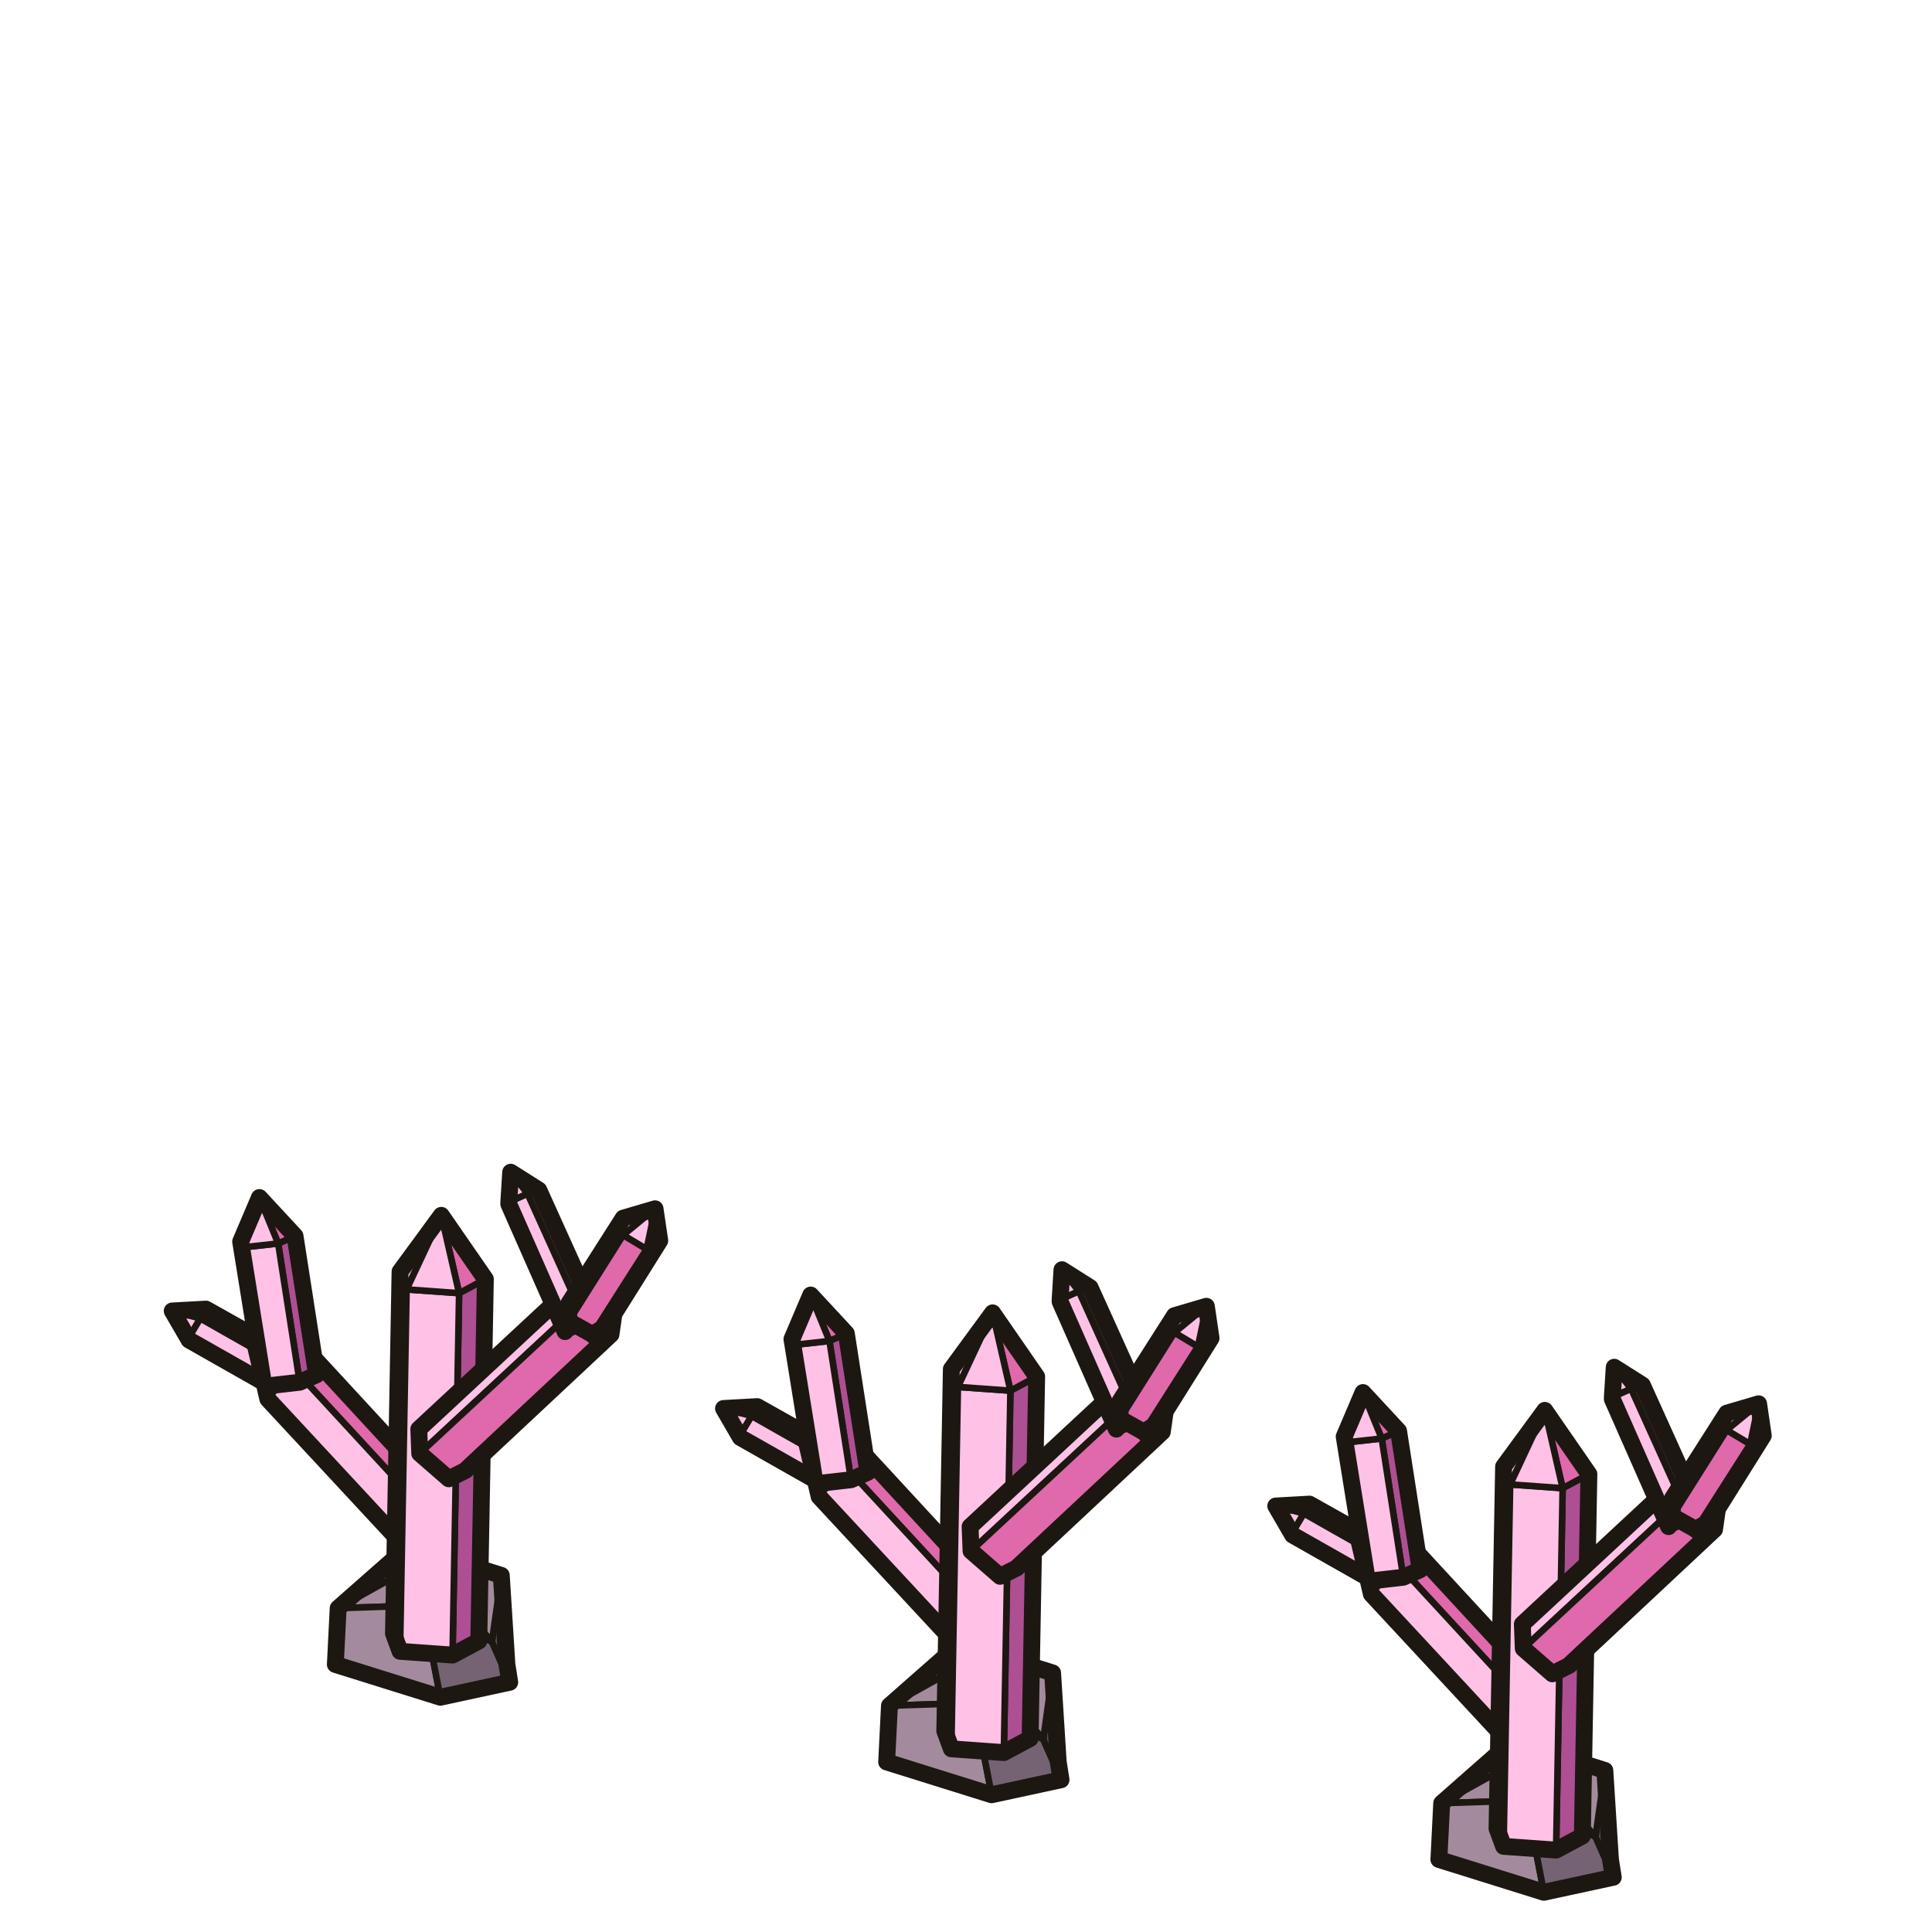
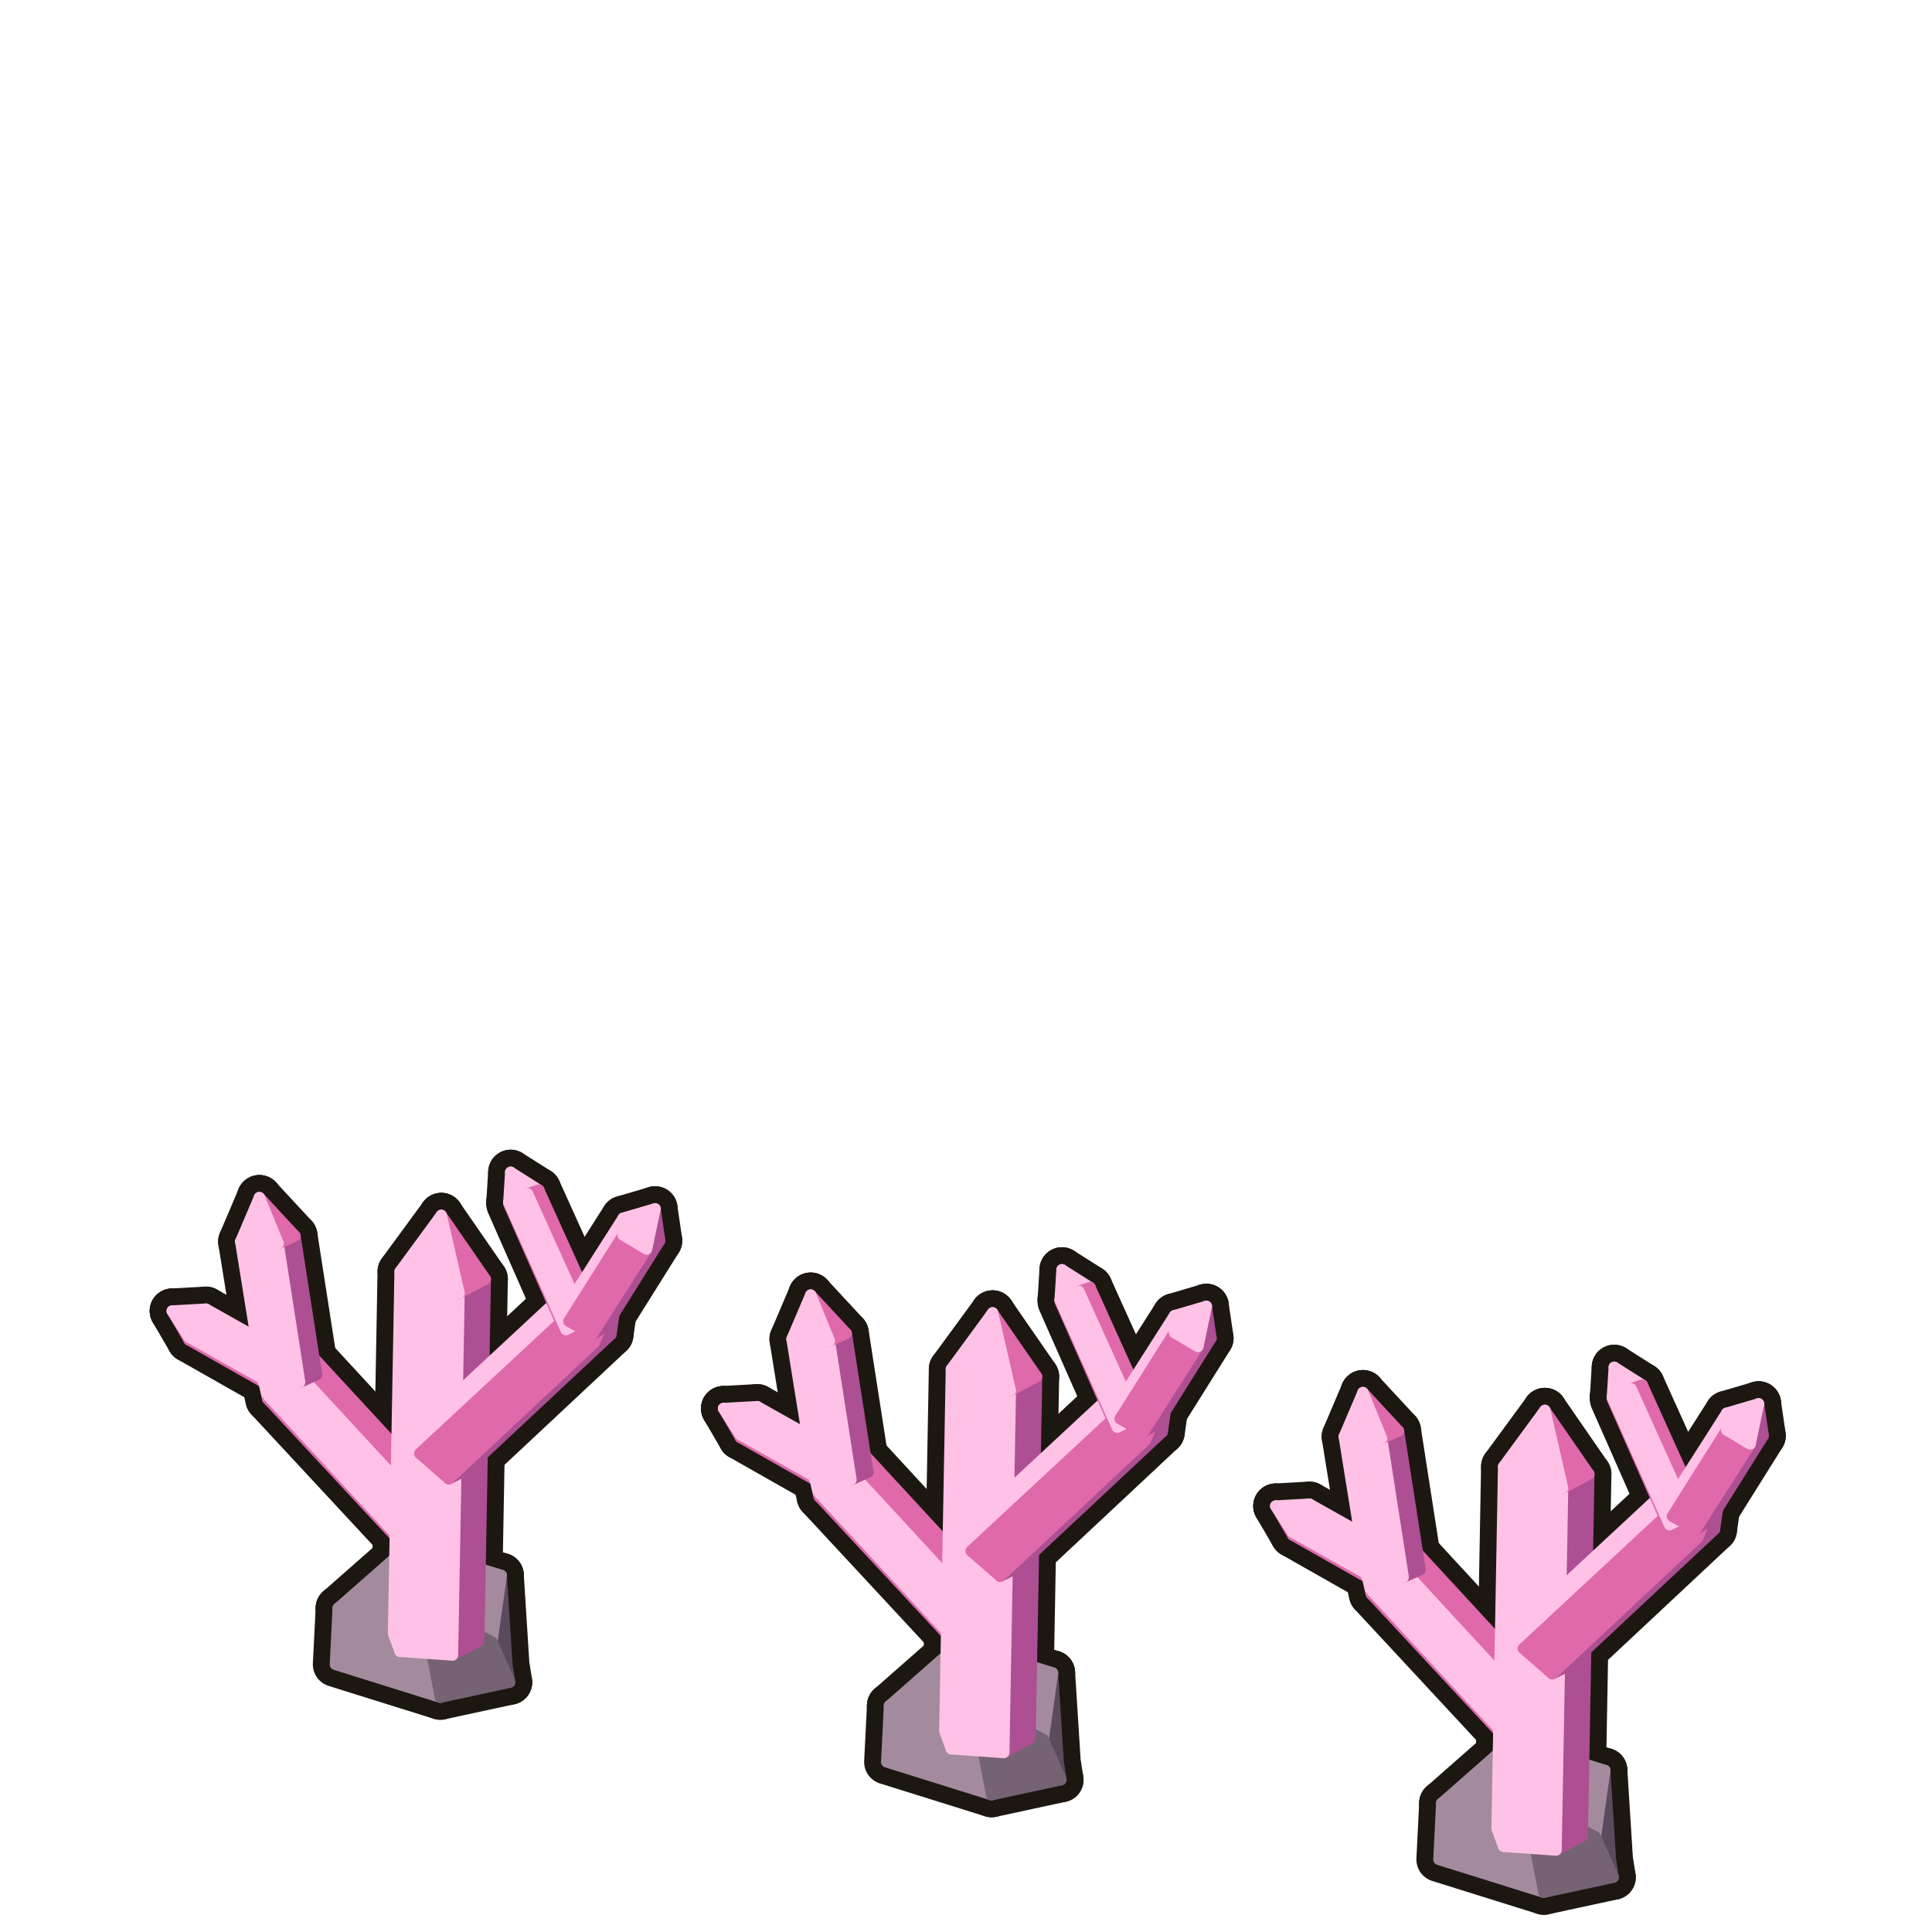
<svg xmlns="http://www.w3.org/2000/svg" width="34" height="34" viewBox="0 0 34 34">
  <defs>
    <g id="unit">
      <g stroke-linejoin="round" stroke-linecap="round">
-         <path d="M32.7,48.3L41.1,49.8L31.2,46.7Z" fill="#a38b9d" stroke="#1d1712" stroke-width=".7" />
-         <path d="M32.7,48.3L31.2,46.7L23.7,53.3Z" fill="#a38b9d" stroke="#1d1712" stroke-width=".7" />
-         <path d="M41.1,49.8L40.1,56.9L42.0,61.2L41.7,59.3Z" fill="#5b4a5c" stroke="#1d1712" stroke-width=".7" />
-         <path d="M32.7,48.3L40.1,56.9L41.1,49.8Z" fill="#a38b9d" stroke="#1d1712" stroke-width=".7" />
-         <path d="M32.7,48.3L23.7,53.3L32.7,53.0Z" fill="#a38b9d" stroke="#1d1712" stroke-width=".7" />
-         <path d="M32.7,53.0L23.7,53.3L23.4,59.3L34.6,62.8Z" fill="#a38b9d" stroke="#1d1712" stroke-width=".7" />
-         <path d="M32.7,48.3L32.7,53.0L40.1,56.9Z" fill="#a38b9d" stroke="#1d1712" stroke-width=".7" />
-         <path d="M40.1,56.9L32.7,53.0L34.6,62.8L42.0,61.2Z" fill="#756374" stroke="#1d1712" stroke-width=".7" />
-         <path d="M31.2,46.7L23.7,53.3M41.1,49.8L31.2,46.7M42.0,61.2L41.7,59.3M41.7,59.3L41.1,49.8M34.6,62.8L42.0,61.2M23.7,53.3L23.4,59.3M23.4,59.3L34.6,62.8" fill="none" stroke="#1d1712" stroke-width="1.8" />
-         <path d="M7.8,24.7L7.8,24.4L6.0,21.6Z" fill="#df69ab" stroke="#1d1712" stroke-width=".7" />
-         <path d="M18.2,30.6L18.3,30.3L7.8,24.4L7.8,24.7Z" fill="#df69ab" stroke="#1d1712" stroke-width=".7" />
-         <path d="M9.0,22.4L9.6,21.4L6.0,21.6Z" fill="#ffc2e6" stroke="#1d1712" stroke-width=".7" />
-         <path d="M19.4,28.3L20.1,27.3L9.6,21.4L9.0,22.4Z" fill="#ffc2e6" stroke="#1d1712" stroke-width=".7" />
-         <path d="M7.8,24.4L9.0,22.4L6.0,21.6Z" fill="#ffc2e6" stroke="#1d1712" stroke-width=".7" />
-         <path d="M18.3,30.3L19.4,28.3L9.0,22.4L7.8,24.4Z" fill="#ffc2e6" stroke="#1d1712" stroke-width=".7" />
-         <path d="M18.2,30.6L18.3,30.3M7.8,24.7L18.2,30.6M6.0,21.6L7.8,24.7M18.3,30.3L19.4,28.3M19.4,28.3L20.1,27.3M20.1,27.3L9.6,21.4M9.6,21.4L6.0,21.6" fill="none" stroke="#1d1712" stroke-width="1.8" />
-         <path d="M16.2,31.0L16.3,30.7L14.8,25.0Z" fill="#ffc2e6" stroke="#1d1712" stroke-width=".7" />
-         <path d="M31.8,47.8L31.8,47.5L16.3,30.7L16.2,31.0Z" fill="#df69ab" stroke="#1d1712" stroke-width=".7" />
-         <path d="M19.2,28.0L21.0,26.5L14.8,25.0Z" fill="#ffc2e6" stroke="#1d1712" stroke-width=".7" />
-         <path d="M16.3,30.7L19.2,28.0L14.8,25.0Z" fill="#ffc2e6" stroke="#1d1712" stroke-width=".7" />
-         <path d="M34.7,44.8L36.5,43.3L21.0,26.5L19.2,28.0Z" fill="#df69ab" stroke="#1d1712" stroke-width=".7" />
-         <path d="M31.8,47.5L34.7,44.8L19.2,28.0L16.3,30.7Z" fill="#ffc2e6" stroke="#1d1712" stroke-width=".7" />
-         <path d="M31.8,47.8L31.8,47.5M16.2,31.0L31.8,47.8M14.8,25.0L16.2,31.0M31.8,47.5L34.7,44.8M34.7,44.8L36.5,43.3M36.5,43.3L21.0,26.5M21.0,26.5L14.8,25.0" fill="none" stroke="#1d1712" stroke-width="1.8" />
-         <path d="M15.7,29.1L16.1,29.6L13.7,14.8L13.3,14.2Z" fill="#ffc2e6" stroke="#1d1712" stroke-width=".7" />
-         <path d="M19.6,29.2L21.4,28.4L19.1,13.6L17.3,14.4Z" fill="#ad4f92" stroke="#1d1712" stroke-width=".7" />
-         <path d="M13.3,14.2L13.7,14.8L15.3,9.5Z" fill="#ffc2e6" stroke="#1d1712" stroke-width=".7" />
-         <path d="M16.1,29.6L19.6,29.2L17.3,14.4L13.7,14.8Z" fill="#ffc2e6" stroke="#1d1712" stroke-width=".7" />
-         <path d="M17.3,14.4L19.1,13.6L15.3,9.5Z" fill="#df69ab" stroke="#1d1712" stroke-width=".7" />
-         <path d="M13.7,14.8L17.3,14.4L15.3,9.5Z" fill="#ffc2e6" stroke="#1d1712" stroke-width=".7" />
-         <path d="M15.7,29.1L16.1,29.6M13.3,14.2L15.7,29.1M15.3,9.5L13.3,14.2M16.1,29.6L19.6,29.2M19.6,29.2L21.4,28.4M21.4,28.4L19.1,13.6M19.1,13.6L15.3,9.5" fill="none" stroke="#1d1712" stroke-width="1.8" />
-         <path d="M29.6,56.0L30.3,57.9L31.0,19.3L30.3,17.4Z" fill="#ffc2e6" stroke="#1d1712" stroke-width=".7" />
-         <path d="M35.9,58.3L38.7,56.8L39.4,18.2L36.6,19.7Z" fill="#ad4f92" stroke="#1d1712" stroke-width=".7" />
-         <path d="M30.3,57.9L35.9,58.3L36.6,19.7L31.0,19.3Z" fill="#ffc2e6" stroke="#1d1712" stroke-width=".7" />
-         <path d="M30.3,17.4L31.0,19.3L34.7,11.4Z" fill="#ffc2e6" stroke="#1d1712" stroke-width=".7" />
-         <path d="M36.6,19.7L39.4,18.2L34.7,11.4Z" fill="#df69ab" stroke="#1d1712" stroke-width=".7" />
-         <path d="M31.0,19.3L36.6,19.7L34.7,11.4Z" fill="#ffc2e6" stroke="#1d1712" stroke-width=".7" />
-         <path d="M29.6,56.0L30.3,57.9M30.3,17.4L29.6,56.0M34.7,11.4L30.3,17.4M30.3,57.9L35.9,58.3M35.9,58.3L38.7,56.8M38.7,56.8L39.4,18.2M39.4,18.2L34.7,11.4" fill="none" stroke="#1d1712" stroke-width="1.8" />
-         <path d="M35.5,39.5L37.3,38.6L52.8,24.1L51.0,25.0Z" fill="#ad4f92" stroke="#1d1712" stroke-width=".7" />
-         <path d="M32.3,34.2L32.4,36.8L48.0,22.3L47.9,19.7Z" fill="#ffc2e6" stroke="#1d1712" stroke-width=".7" />
-         <path d="M32.4,36.8L35.5,39.5L51.0,25.0L48.0,22.3Z" fill="#df69ab" stroke="#1d1712" stroke-width=".7" />
-         <path d="M51.0,25.0L52.8,24.1L53.5,19.2Z" fill="#ad4f92" stroke="#1d1712" stroke-width=".7" />
-         <path d="M47.9,19.7L48.0,22.3L53.5,19.2Z" fill="#ffc2e6" stroke="#1d1712" stroke-width=".7" />
-         <path d="M48.0,22.3L51.0,25.0L53.5,19.2Z" fill="#df69ab" stroke="#1d1712" stroke-width=".7" />
-         <path d="M32.3,34.2L32.4,36.8M47.9,19.7L32.3,34.2M53.5,19.2L47.9,19.7M32.4,36.8L35.5,39.5M35.5,39.5L37.3,38.6M37.3,38.6L52.8,24.1M52.8,24.1L53.5,19.2" fill="none" stroke="#1d1712" stroke-width="1.8" />
-         <path d="M43.9,9.1L45.1,8.7L42.1,6.8Z" fill="#ffc2e6" stroke="#1d1712" stroke-width=".7" />
-         <path d="M47.9,23.8L48.0,23.6L41.9,10.0L41.9,10.2Z" fill="#df69ab" stroke="#1d1712" stroke-width=".7" />
-         <path d="M41.9,10.0L43.9,9.1L42.1,6.8Z" fill="#ffc2e6" stroke="#1d1712" stroke-width=".7" />
-         <path d="M50.0,22.6L51.2,22.2L45.1,8.7L43.9,9.1Z" fill="#df69ab" stroke="#1d1712" stroke-width=".7" />
-         <path d="M48.0,23.6L50.0,22.6L43.9,9.1L41.9,10.0Z" fill="#ffc2e6" stroke="#1d1712" stroke-width=".7" />
-         <path d="M47.9,23.8L48.0,23.6M41.9,10.0L41.9,10.2M41.9,10.2L47.9,23.8M48.0,23.6L50.0,22.6M42.1,6.8L41.9,10.0M50.0,22.6L51.2,22.2M51.2,22.2L45.1,8.7M45.1,8.7L42.1,6.8" fill="none" stroke="#1d1712" stroke-width="1.8" />
-         <path d="M50.8,24.1L52.3,23.2L58.0,14.1L56.6,15.0Z" fill="#ad4f92" stroke="#1d1712" stroke-width=".7" />
-         <path d="M48.3,20.8L48.3,22.7L54.1,13.5L54.1,11.7Z" fill="#ffc2e6" stroke="#1d1712" stroke-width=".7" />
-         <path d="M48.3,22.7L50.8,24.1L56.6,15.0L54.1,13.5Z" fill="#df69ab" stroke="#1d1712" stroke-width=".7" />
-         <path d="M56.6,15.0L58.0,14.1L57.5,10.7Z" fill="#ad4f92" stroke="#1d1712" stroke-width=".7" />
-         <path d="M54.1,11.7L54.1,13.5L57.5,10.7Z" fill="#ffc2e6" stroke="#1d1712" stroke-width=".7" />
-         <path d="M54.1,13.5L56.6,15.0L57.5,10.7Z" fill="#ffc2e6" stroke="#1d1712" stroke-width=".7" />
-         <path d="M48.3,20.8L48.3,22.7M54.1,11.7L48.3,20.8M57.5,10.7L54.1,11.7M48.3,22.7L50.8,24.1M50.8,24.1L52.3,23.2M52.3,23.2L58.0,14.1M58.0,14.1L57.5,10.7" fill="none" stroke="#1d1712" stroke-width="1.8" />
+         <g>
+           <path d="M32.7,48.3L31.2,46.7L23.7,53.3Z" fill="#1d1712" stroke="#1d1712" stroke-width="4.8" />
+           <path d="M32.7,48.3L41.1,49.8L31.2,46.7Z" fill="#1d1712" stroke="#1d1712" stroke-width="4.8" />
+           <path d="M41.1,49.8L40.1,56.9L42.0,61.2L41.7,59.3Z" fill="#1d1712" stroke="#1d1712" stroke-width="4.8" />
+           <path d="M32.7,48.3L40.1,56.9L41.1,49.8Z" fill="#1d1712" stroke="#1d1712" stroke-width="4.8" />
+           <path d="M40.1,56.9L32.7,53.0L34.6,62.8L42.0,61.2Z" fill="#1d1712" stroke="#1d1712" stroke-width="4.8" />
+           <path d="M32.7,48.3L32.7,53.0L40.1,56.9Z" fill="#1d1712" stroke="#1d1712" stroke-width="4.8" />
+           <path d="M32.7,53.0L23.7,53.3L23.4,59.3L34.6,62.8Z" fill="#1d1712" stroke="#1d1712" stroke-width="4.8" />
+           <path d="M32.7,48.3L23.7,53.3L32.7,53.0Z" fill="#1d1712" stroke="#1d1712" stroke-width="4.8" />
+           <path d="M29.6,56.0L30.3,57.9L31.0,19.3L30.3,17.4Z" fill="#1d1712" stroke="#1d1712" stroke-width="4.8" />
+           <path d="M30.3,17.4L31.0,19.3L34.7,11.4Z" fill="#1d1712" stroke="#1d1712" stroke-width="4.8" />
+           <path d="M30.3,57.9L35.9,58.3L36.6,19.7L31.0,19.3Z" fill="#1d1712" stroke="#1d1712" stroke-width="4.8" />
+           <path d="M31.0,19.3L36.6,19.7L34.7,11.4Z" fill="#1d1712" stroke="#1d1712" stroke-width="4.8" />
+           <path d="M35.9,58.3L38.7,56.8L39.4,18.2L36.6,19.7Z" fill="#1d1712" stroke="#1d1712" stroke-width="4.8" />
+           <path d="M36.6,19.7L39.4,18.2L34.7,11.4Z" fill="#1d1712" stroke="#1d1712" stroke-width="4.8" />
+           <path d="M31.8,47.8L31.8,47.5L16.3,30.7L16.2,31.0Z" fill="#1d1712" stroke="#1d1712" stroke-width="4.8" />
+           <path d="M16.2,31.0L16.3,30.7L14.8,25.0Z" fill="#1d1712" stroke="#1d1712" stroke-width="4.8" />
+           <path d="M31.8,47.5L34.7,44.8L19.2,28.0L16.3,30.7Z" fill="#1d1712" stroke="#1d1712" stroke-width="4.8" />
+           <path d="M16.3,30.7L19.2,28.0L14.8,25.0Z" fill="#1d1712" stroke="#1d1712" stroke-width="4.8" />
+           <path d="M34.7,44.8L36.5,43.3L21.0,26.5L19.2,28.0Z" fill="#1d1712" stroke="#1d1712" stroke-width="4.8" />
+           <path d="M19.2,28.0L21.0,26.5L14.8,25.0Z" fill="#1d1712" stroke="#1d1712" stroke-width="4.8" />
+           <path d="M15.7,29.1L16.1,29.6L13.7,14.8L13.3,14.2Z" fill="#1d1712" stroke="#1d1712" stroke-width="4.8" />
+           <path d="M13.3,14.2L13.7,14.8L15.3,9.5Z" fill="#1d1712" stroke="#1d1712" stroke-width="4.8" />
+           <path d="M16.1,29.6L19.6,29.2L17.3,14.4L13.7,14.8Z" fill="#1d1712" stroke="#1d1712" stroke-width="4.8" />
+           <path d="M13.7,14.8L17.3,14.4L15.3,9.5Z" fill="#1d1712" stroke="#1d1712" stroke-width="4.8" />
+           <path d="M19.6,29.2L21.4,28.4L19.1,13.6L17.3,14.4Z" fill="#1d1712" stroke="#1d1712" stroke-width="4.8" />
+           <path d="M17.3,14.4L19.1,13.6L15.3,9.5Z" fill="#1d1712" stroke="#1d1712" stroke-width="4.8" />
+           <path d="M32.3,34.2L32.4,36.8L48.0,22.3L47.9,19.7Z" fill="#1d1712" stroke="#1d1712" stroke-width="4.8" />
+           <path d="M47.9,19.7L48.0,22.3L53.5,19.2Z" fill="#1d1712" stroke="#1d1712" stroke-width="4.8" />
+           <path d="M32.4,36.8L35.5,39.5L51.0,25.0L48.0,22.3Z" fill="#1d1712" stroke="#1d1712" stroke-width="4.8" />
+           <path d="M48.0,22.3L51.0,25.0L53.5,19.2Z" fill="#1d1712" stroke="#1d1712" stroke-width="4.8" />
+           <path d="M35.5,39.5L37.3,38.6L52.8,24.1L51.0,25.0Z" fill="#1d1712" stroke="#1d1712" stroke-width="4.8" />
+           <path d="M51.0,25.0L52.8,24.1L53.5,19.2Z" fill="#1d1712" stroke="#1d1712" stroke-width="4.8" />
+           <path d="M48.3,20.8L48.3,22.7L54.1,13.5L54.1,11.7Z" fill="#1d1712" stroke="#1d1712" stroke-width="4.8" />
+           <path d="M54.1,11.7L54.1,13.5L57.5,10.7Z" fill="#1d1712" stroke="#1d1712" stroke-width="4.8" />
+           <path d="M48.3,22.7L50.8,24.1L56.6,15.0L54.1,13.5Z" fill="#1d1712" stroke="#1d1712" stroke-width="4.8" />
+           <path d="M54.1,13.5L56.6,15.0L57.5,10.7Z" fill="#1d1712" stroke="#1d1712" stroke-width="4.8" />
+           <path d="M50.8,24.1L52.3,23.2L58.0,14.1L56.6,15.0Z" fill="#1d1712" stroke="#1d1712" stroke-width="4.8" />
+           <path d="M56.6,15.0L58.0,14.1L57.5,10.7Z" fill="#1d1712" stroke="#1d1712" stroke-width="4.8" />
+           <path d="M18.2,30.6L18.3,30.3L7.8,24.4L7.8,24.7Z" fill="#1d1712" stroke="#1d1712" stroke-width="4.8" />
+           <path d="M7.8,24.7L7.8,24.4L6.0,21.6Z" fill="#1d1712" stroke="#1d1712" stroke-width="4.8" />
+           <path d="M18.3,30.3L19.4,28.3L9.0,22.4L7.8,24.4Z" fill="#1d1712" stroke="#1d1712" stroke-width="4.8" />
+           <path d="M7.8,24.4L9.0,22.4L6.0,21.6Z" fill="#1d1712" stroke="#1d1712" stroke-width="4.8" />
+           <path d="M19.4,28.3L20.1,27.3L9.6,21.4L9.0,22.4Z" fill="#1d1712" stroke="#1d1712" stroke-width="4.8" />
+           <path d="M9.0,22.4L9.6,21.4L6.0,21.6Z" fill="#1d1712" stroke="#1d1712" stroke-width="4.8" />
+           <path d="M47.9,23.8L48.0,23.6L41.9,10.0L41.9,10.2Z" fill="#1d1712" stroke="#1d1712" stroke-width="4.8" />
+           <path d="M48.0,23.6L50.0,22.6L43.9,9.1L41.9,10.0Z" fill="#1d1712" stroke="#1d1712" stroke-width="4.8" />
+           <path d="M41.9,10.0L43.9,9.1L42.1,6.8Z" fill="#1d1712" stroke="#1d1712" stroke-width="4.8" />
+           <path d="M50.0,22.6L51.2,22.2L45.1,8.7L43.9,9.1Z" fill="#1d1712" stroke="#1d1712" stroke-width="4.8" />
+           <path d="M43.9,9.1L45.1,8.7L42.1,6.8Z" fill="#1d1712" stroke="#1d1712" stroke-width="4.8" />
+         </g>
+         <path d="M32.7,48.3L41.1,49.8L31.2,46.7Z" fill="#a38b9d" stroke="#a38b9d" stroke-width="1.2" />
+         <path d="M32.7,48.3L31.2,46.7L23.7,53.3Z" fill="#a38b9d" stroke="#a38b9d" stroke-width="1.2" />
+         <path d="M41.1,49.8L40.1,56.9L42.0,61.2L41.7,59.3Z" fill="#5b4a5c" stroke="#5b4a5c" stroke-width="1.2" />
+         <path d="M32.7,48.3L40.1,56.9L41.1,49.8Z" fill="#a38b9d" stroke="#a38b9d" stroke-width="1.2" />
+         <path d="M32.7,48.3L23.7,53.3L32.7,53.0Z" fill="#a38b9d" stroke="#a38b9d" stroke-width="1.2" />
+         <path d="M32.7,53.0L23.7,53.3L23.4,59.3L34.6,62.8Z" fill="#a38b9d" stroke="#a38b9d" stroke-width="1.2" />
+         <path d="M32.7,48.3L32.7,53.0L40.1,56.9Z" fill="#a38b9d" stroke="#a38b9d" stroke-width="1.2" />
+         <path d="M40.1,56.9L32.7,53.0L34.6,62.8L42.0,61.2Z" fill="#756374" stroke="#756374" stroke-width="1.2" />
+         <path d="M7.8,24.7L7.8,24.4L6.0,21.6Z" fill="#df69ab" stroke="#df69ab" stroke-width="1.2" />
+         <path d="M18.2,30.6L18.3,30.3L7.8,24.4L7.8,24.7Z" fill="#df69ab" stroke="#df69ab" stroke-width="1.2" />
+         <path d="M9.0,22.4L9.6,21.4L6.0,21.6Z" fill="#ffc2e6" stroke="#ffc2e6" stroke-width="1.2" />
+         <path d="M19.4,28.3L20.1,27.3L9.6,21.4L9.0,22.4Z" fill="#ffc2e6" stroke="#ffc2e6" stroke-width="1.2" />
+         <path d="M7.8,24.4L9.0,22.4L6.0,21.6Z" fill="#ffc2e6" stroke="#ffc2e6" stroke-width="1.2" />
+         <path d="M18.3,30.3L19.4,28.3L9.0,22.4L7.8,24.4Z" fill="#ffc2e6" stroke="#ffc2e6" stroke-width="1.2" />
+         <path d="M16.2,31.0L16.3,30.7L14.8,25.0Z" fill="#ffc2e6" stroke="#ffc2e6" stroke-width="1.2" />
+         <path d="M31.8,47.8L31.8,47.5L16.3,30.7L16.2,31.0Z" fill="#df69ab" stroke="#df69ab" stroke-width="1.2" />
+         <path d="M19.2,28.0L21.0,26.5L14.8,25.0Z" fill="#ffc2e6" stroke="#ffc2e6" stroke-width="1.2" />
+         <path d="M16.3,30.7L19.2,28.0L14.8,25.0Z" fill="#ffc2e6" stroke="#ffc2e6" stroke-width="1.2" />
+         <path d="M34.7,44.8L36.5,43.3L21.0,26.5L19.2,28.0Z" fill="#df69ab" stroke="#df69ab" stroke-width="1.2" />
+         <path d="M31.8,47.5L34.7,44.8L19.2,28.0L16.3,30.7Z" fill="#ffc2e6" stroke="#ffc2e6" stroke-width="1.2" />
+         <path d="M15.7,29.1L16.1,29.6L13.7,14.8L13.3,14.2Z" fill="#ffc2e6" stroke="#ffc2e6" stroke-width="1.2" />
+         <path d="M19.6,29.2L21.4,28.4L19.1,13.6L17.3,14.4Z" fill="#ad4f92" stroke="#ad4f92" stroke-width="1.2" />
+         <path d="M13.3,14.2L13.7,14.8L15.3,9.5Z" fill="#ffc2e6" stroke="#ffc2e6" stroke-width="1.2" />
+         <path d="M16.1,29.6L19.6,29.2L17.3,14.4L13.7,14.8Z" fill="#ffc2e6" stroke="#ffc2e6" stroke-width="1.2" />
+         <path d="M17.3,14.4L19.1,13.6L15.3,9.5Z" fill="#df69ab" stroke="#df69ab" stroke-width="1.2" />
+         <path d="M13.7,14.8L17.3,14.4L15.3,9.5Z" fill="#ffc2e6" stroke="#ffc2e6" stroke-width="1.2" />
+         <path d="M29.6,56.0L30.3,57.9L31.0,19.3L30.3,17.4Z" fill="#ffc2e6" stroke="#ffc2e6" stroke-width="1.2" />
+         <path d="M35.9,58.3L38.7,56.8L39.4,18.2L36.6,19.7Z" fill="#ad4f92" stroke="#ad4f92" stroke-width="1.2" />
+         <path d="M30.3,57.9L35.9,58.3L36.6,19.7L31.0,19.3Z" fill="#ffc2e6" stroke="#ffc2e6" stroke-width="1.2" />
+         <path d="M30.3,17.4L31.0,19.3L34.7,11.4Z" fill="#ffc2e6" stroke="#ffc2e6" stroke-width="1.2" />
+         <path d="M36.6,19.7L39.4,18.2L34.7,11.4Z" fill="#df69ab" stroke="#df69ab" stroke-width="1.2" />
+         <path d="M31.0,19.3L36.6,19.7L34.7,11.4Z" fill="#ffc2e6" stroke="#ffc2e6" stroke-width="1.2" />
+         <path d="M35.5,39.5L37.3,38.6L52.8,24.1L51.0,25.0Z" fill="#ad4f92" stroke="#ad4f92" stroke-width="1.2" />
+         <path d="M32.3,34.2L32.4,36.8L48.0,22.3L47.9,19.7Z" fill="#ffc2e6" stroke="#ffc2e6" stroke-width="1.2" />
+         <path d="M32.4,36.8L35.5,39.5L51.0,25.0L48.0,22.3Z" fill="#df69ab" stroke="#df69ab" stroke-width="1.2" />
+         <path d="M51.0,25.0L52.8,24.1L53.5,19.2Z" fill="#ad4f92" stroke="#ad4f92" stroke-width="1.2" />
+         <path d="M47.9,19.7L48.0,22.3L53.5,19.2Z" fill="#ffc2e6" stroke="#ffc2e6" stroke-width="1.2" />
+         <path d="M48.0,22.3L51.0,25.0L53.5,19.2Z" fill="#df69ab" stroke="#df69ab" stroke-width="1.2" />
+         <path d="M43.9,9.1L45.1,8.7L42.1,6.8Z" fill="#ffc2e6" stroke="#ffc2e6" stroke-width="1.2" />
+         <path d="M47.9,23.8L48.0,23.6L41.9,10.0L41.9,10.2Z" fill="#df69ab" stroke="#df69ab" stroke-width="1.2" />
+         <path d="M41.9,10.0L43.9,9.1L42.1,6.8Z" fill="#ffc2e6" stroke="#ffc2e6" stroke-width="1.2" />
+         <path d="M50.0,22.6L51.2,22.2L45.1,8.7L43.9,9.1Z" fill="#df69ab" stroke="#df69ab" stroke-width="1.2" />
+         <path d="M48.0,23.6L50.0,22.6L43.9,9.1L41.9,10.0Z" fill="#ffc2e6" stroke="#ffc2e6" stroke-width="1.2" />
+         <path d="M50.8,24.1L52.3,23.2L58.0,14.1L56.6,15.0Z" fill="#ad4f92" stroke="#ad4f92" stroke-width="1.2" />
+         <path d="M48.3,20.8L48.3,22.7L54.1,13.5L54.1,11.7Z" fill="#ffc2e6" stroke="#ffc2e6" stroke-width="1.2" />
+         <path d="M48.3,22.7L50.8,24.1L56.6,15.0L54.1,13.5Z" fill="#df69ab" stroke="#df69ab" stroke-width="1.2" />
+         <path d="M56.6,15.0L58.0,14.1L57.5,10.7Z" fill="#ad4f92" stroke="#ad4f92" stroke-width="1.2" />
+         <path d="M54.1,11.7L54.1,13.5L57.5,10.7Z" fill="#ffc2e6" stroke="#ffc2e6" stroke-width="1.2" />
+         <path d="M54.1,13.5L56.6,15.0L57.5,10.7Z" fill="#ffc2e6" stroke="#ffc2e6" stroke-width="1.2" />
      </g>
    </g>
  </defs>
  <g transform="translate(7.7 23.5) scale(0.165)">
    <use href="#unit" x="-34.3" y="-24.2" />
    <use href="#unit" x="24.5" y="-13.8" />
    <use href="#unit" x="83.4" y="-3.4" />
  </g>
</svg>
